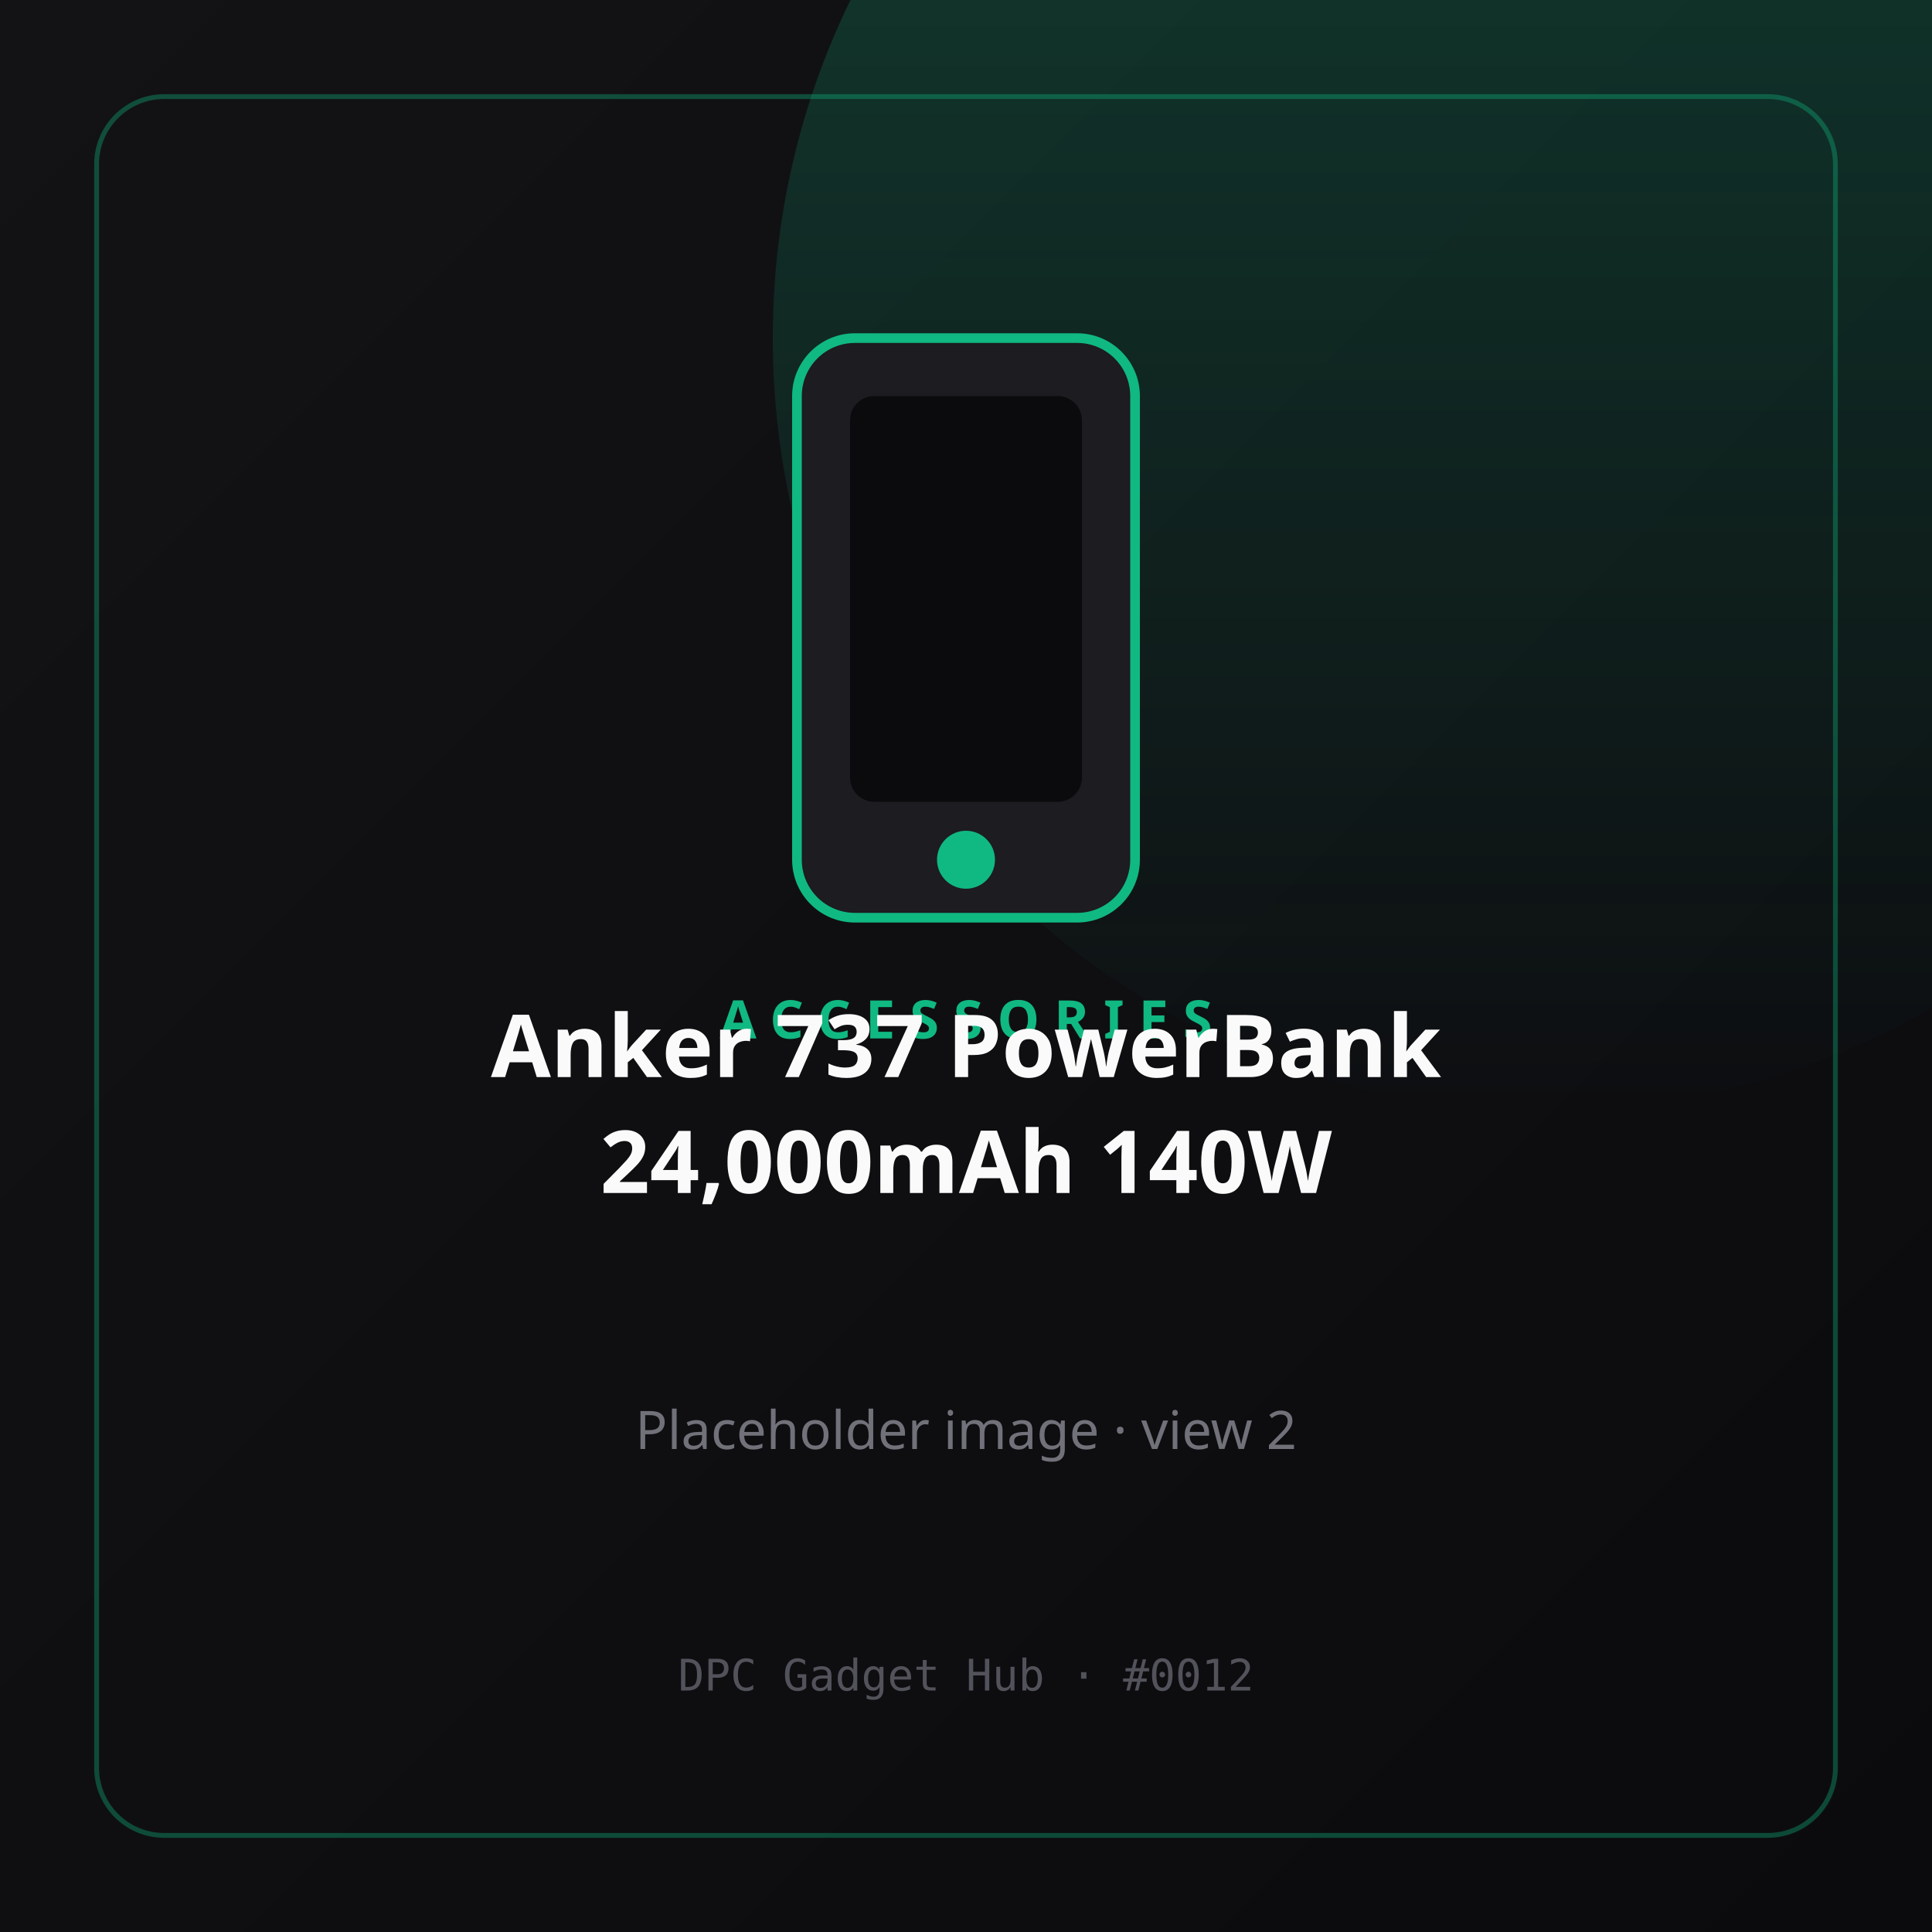
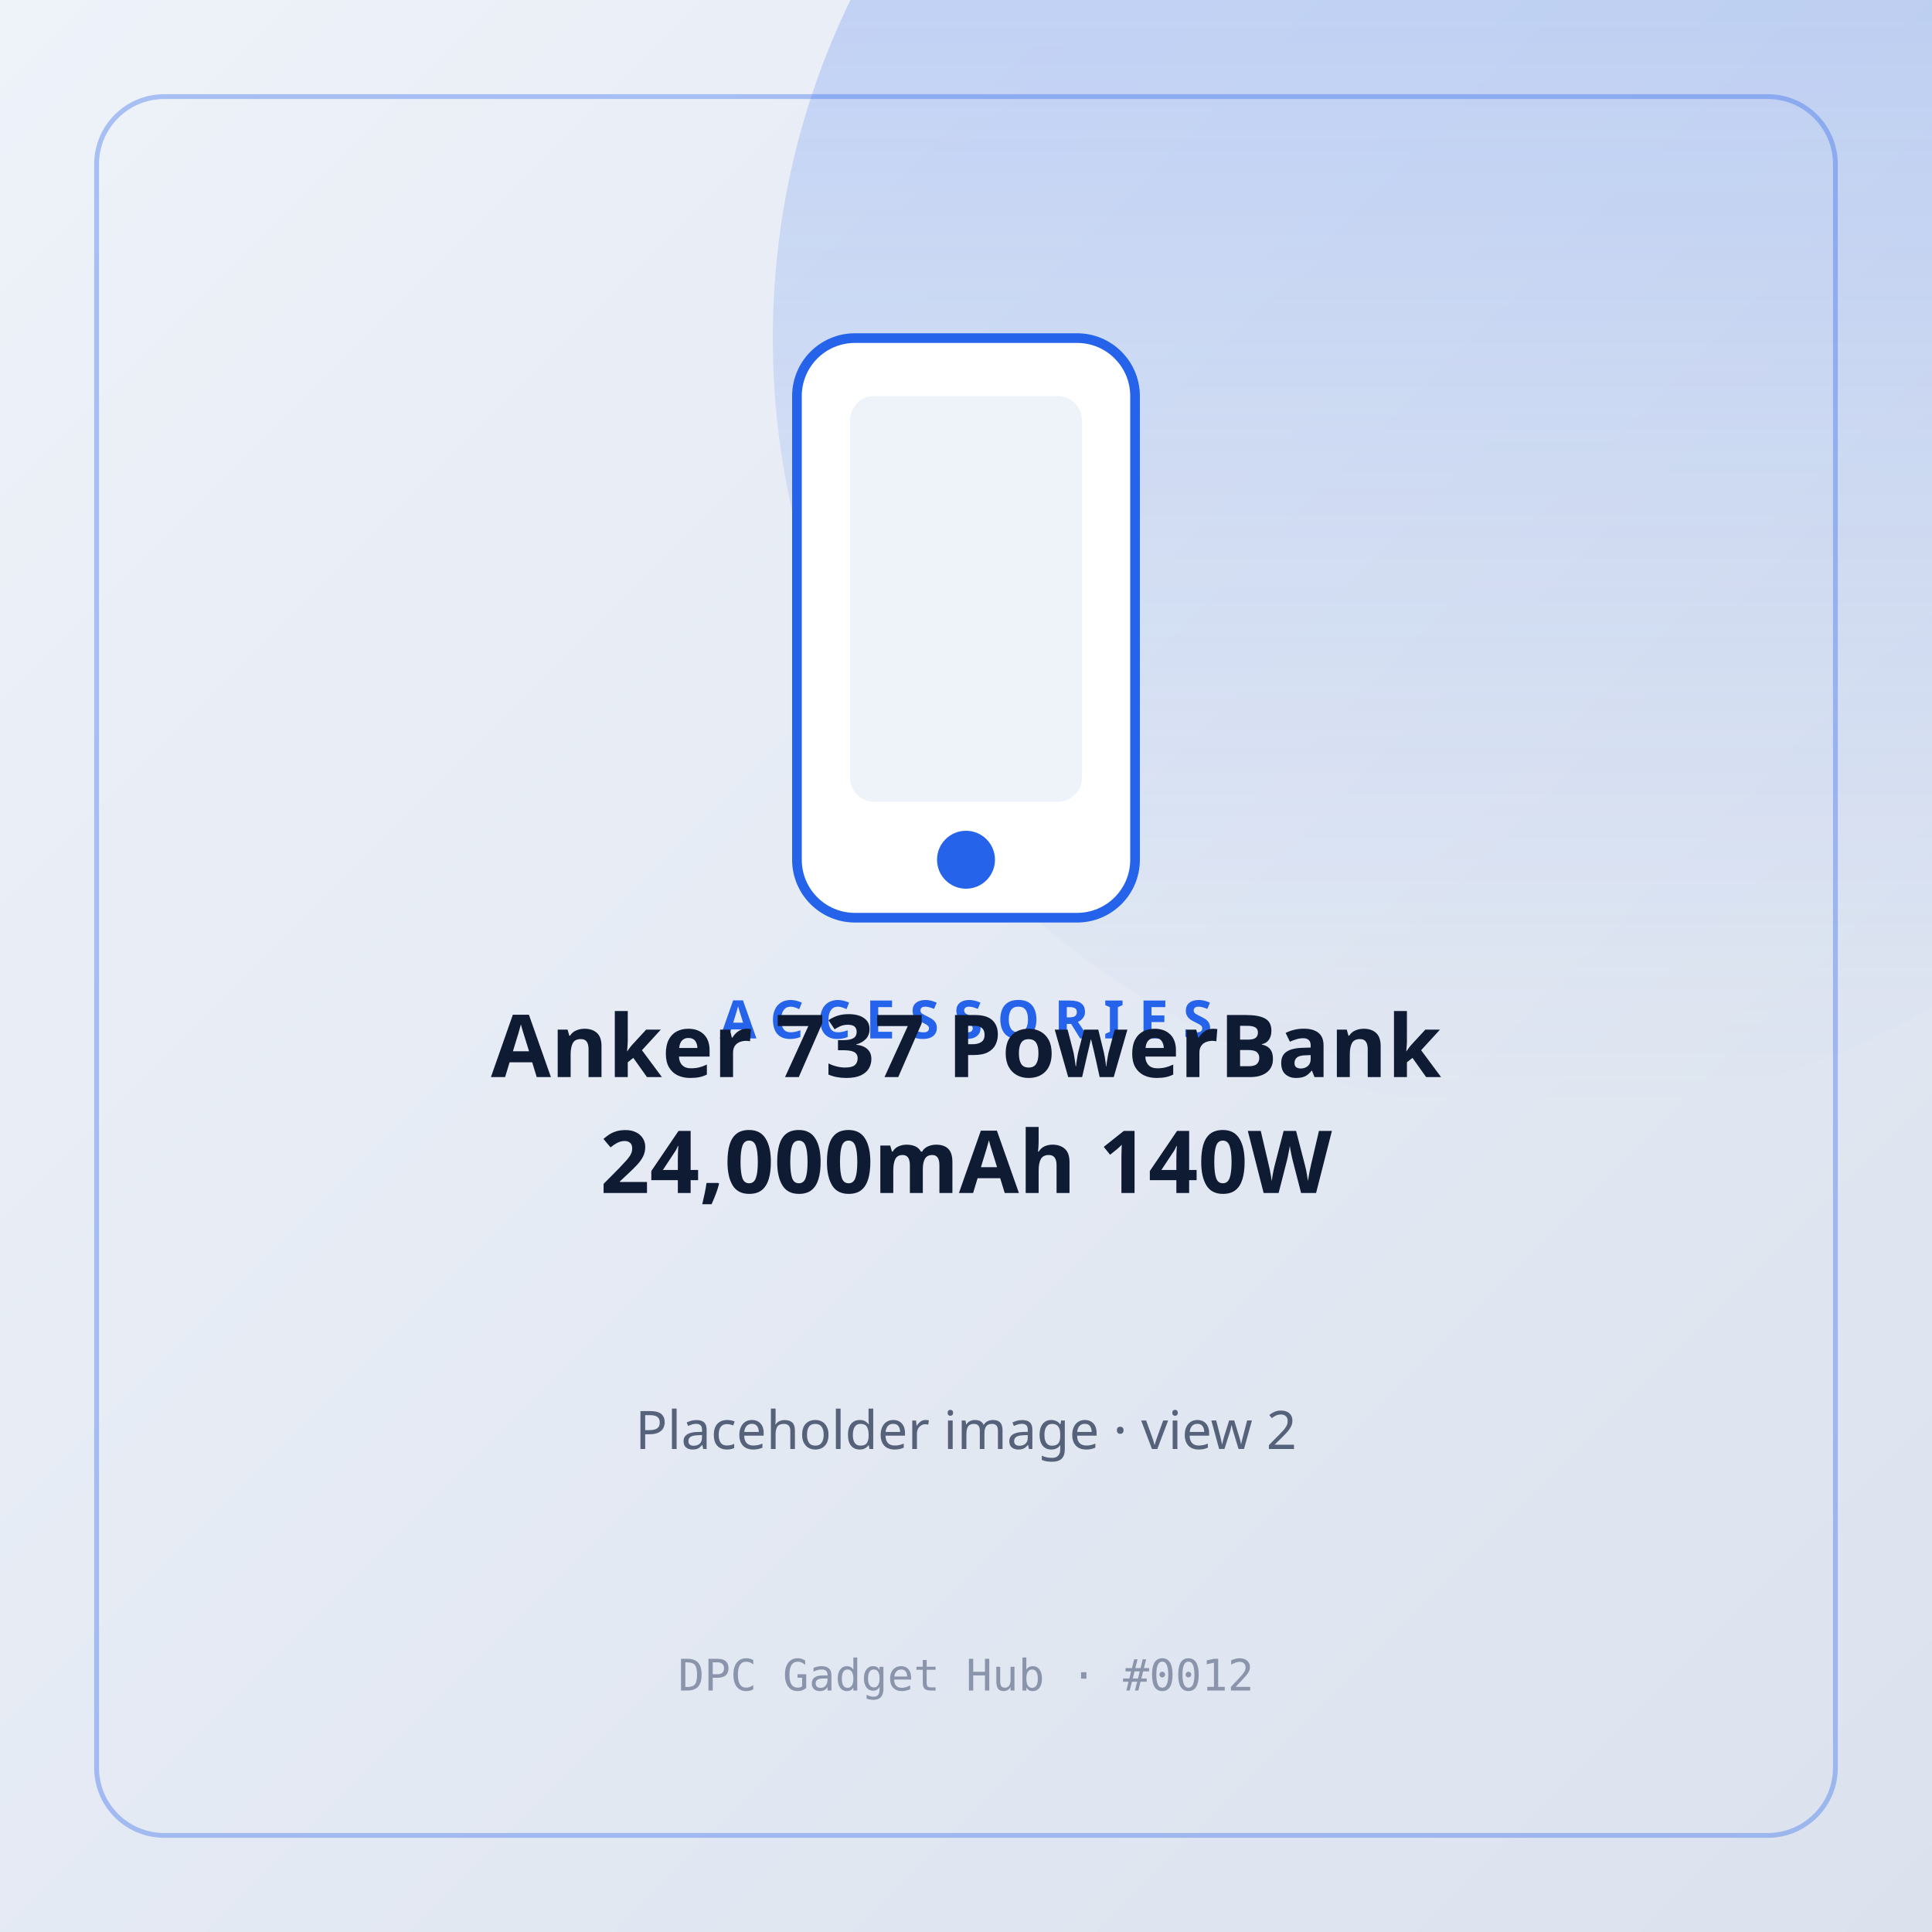
<svg xmlns="http://www.w3.org/2000/svg" width="800" height="800" viewBox="0 0 800 800" role="img" aria-label="Anker 737 PowerBank 24,000mAh 140W">
  <defs>
    <linearGradient id="bg" x1="0" y1="0" x2="1" y2="1">
-       <stop offset="0%" stop-color="#131316" />
-       <stop offset="100%" stop-color="#0b0b0e" />
+       <stop offset="0%" stop-color="#eef2f9" />
+       <stop offset="100%" stop-color="#dbe2ee" />
    </linearGradient>
    <linearGradient id="glow" x1="0" y1="0" x2="0" y2="1">
-       <stop offset="0%" stop-color="#10b981" stop-opacity="0.28" />
-       <stop offset="100%" stop-color="#10b981" stop-opacity="0" />
+       <stop offset="0%" stop-color="#2563eb" stop-opacity="0.28" />
+       <stop offset="100%" stop-color="#2563eb" stop-opacity="0" />
    </linearGradient>
  </defs>
  <rect width="800" height="800" fill="url(#bg)" />
  <circle cx="640" cy="140" r="320" fill="url(#glow)" />
-   <rect x="40" y="40" width="720" height="720" rx="28" fill="none" stroke="#10b981" stroke-opacity="0.35" stroke-width="2" />
+   <rect x="40" y="40" width="720" height="720" rx="28" fill="none" stroke="#2563eb" stroke-opacity="0.35" stroke-width="2" />
  <g transform="translate(400 260)">
-     <rect x="-70" y="-120" width="140" height="240" rx="24" fill="#1c1c21" stroke="#10b981" stroke-width="4" />
-     <rect x="-48" y="-96" width="96" height="168" rx="10" fill="#0b0b0e" />
-     <circle cx="0" cy="96" r="12" fill="#10b981" />
+     <rect x="-70" y="-120" width="140" height="240" rx="24" fill="#ffffff" stroke="#2563eb" stroke-width="4" />
+     <rect x="-48" y="-96" width="96" height="168" rx="10" fill="#eef2f9" />
+     <circle cx="0" cy="96" r="12" fill="#2563eb" />
  </g>
-   <text x="400" y="430" text-anchor="middle" fill="#10b981" font-family="ui-sans-serif, system-ui, sans-serif" font-size="22" font-weight="700" letter-spacing="6">ACCESSORIES</text>
-   <text x="400" y="446" text-anchor="middle" fill="#fafafa" font-family="ui-sans-serif, system-ui, sans-serif" font-size="36" font-weight="600">Anker 737 PowerBank</text>
-   <text x="400" y="494" text-anchor="middle" fill="#fafafa" font-family="ui-sans-serif, system-ui, sans-serif" font-size="36" font-weight="600">24,000mAh 140W</text>
-   <text x="400" y="600" text-anchor="middle" fill="#71717a" font-family="ui-sans-serif, system-ui, sans-serif" font-size="22">Placeholder image · view 2</text>
-   <text x="400" y="700" text-anchor="middle" fill="#52525b" font-family="ui-monospace, monospace" font-size="18">DPC Gadget Hub · #0012</text>
+   <text x="400" y="430" text-anchor="middle" fill="#2563eb" font-family="ui-sans-serif, system-ui, sans-serif" font-size="22" font-weight="700" letter-spacing="6">ACCESSORIES</text>
+   <text x="400" y="446" text-anchor="middle" fill="#0f1b33" font-family="ui-sans-serif, system-ui, sans-serif" font-size="36" font-weight="600">Anker 737 PowerBank</text>
+   <text x="400" y="494" text-anchor="middle" fill="#0f1b33" font-family="ui-sans-serif, system-ui, sans-serif" font-size="36" font-weight="600">24,000mAh 140W</text>
+   <text x="400" y="600" text-anchor="middle" fill="#56617a" font-family="ui-sans-serif, system-ui, sans-serif" font-size="22">Placeholder image · view 2</text>
+   <text x="400" y="700" text-anchor="middle" fill="#8a94ab" font-family="ui-monospace, monospace" font-size="18">DPC Gadget Hub · #0012</text>
</svg>
